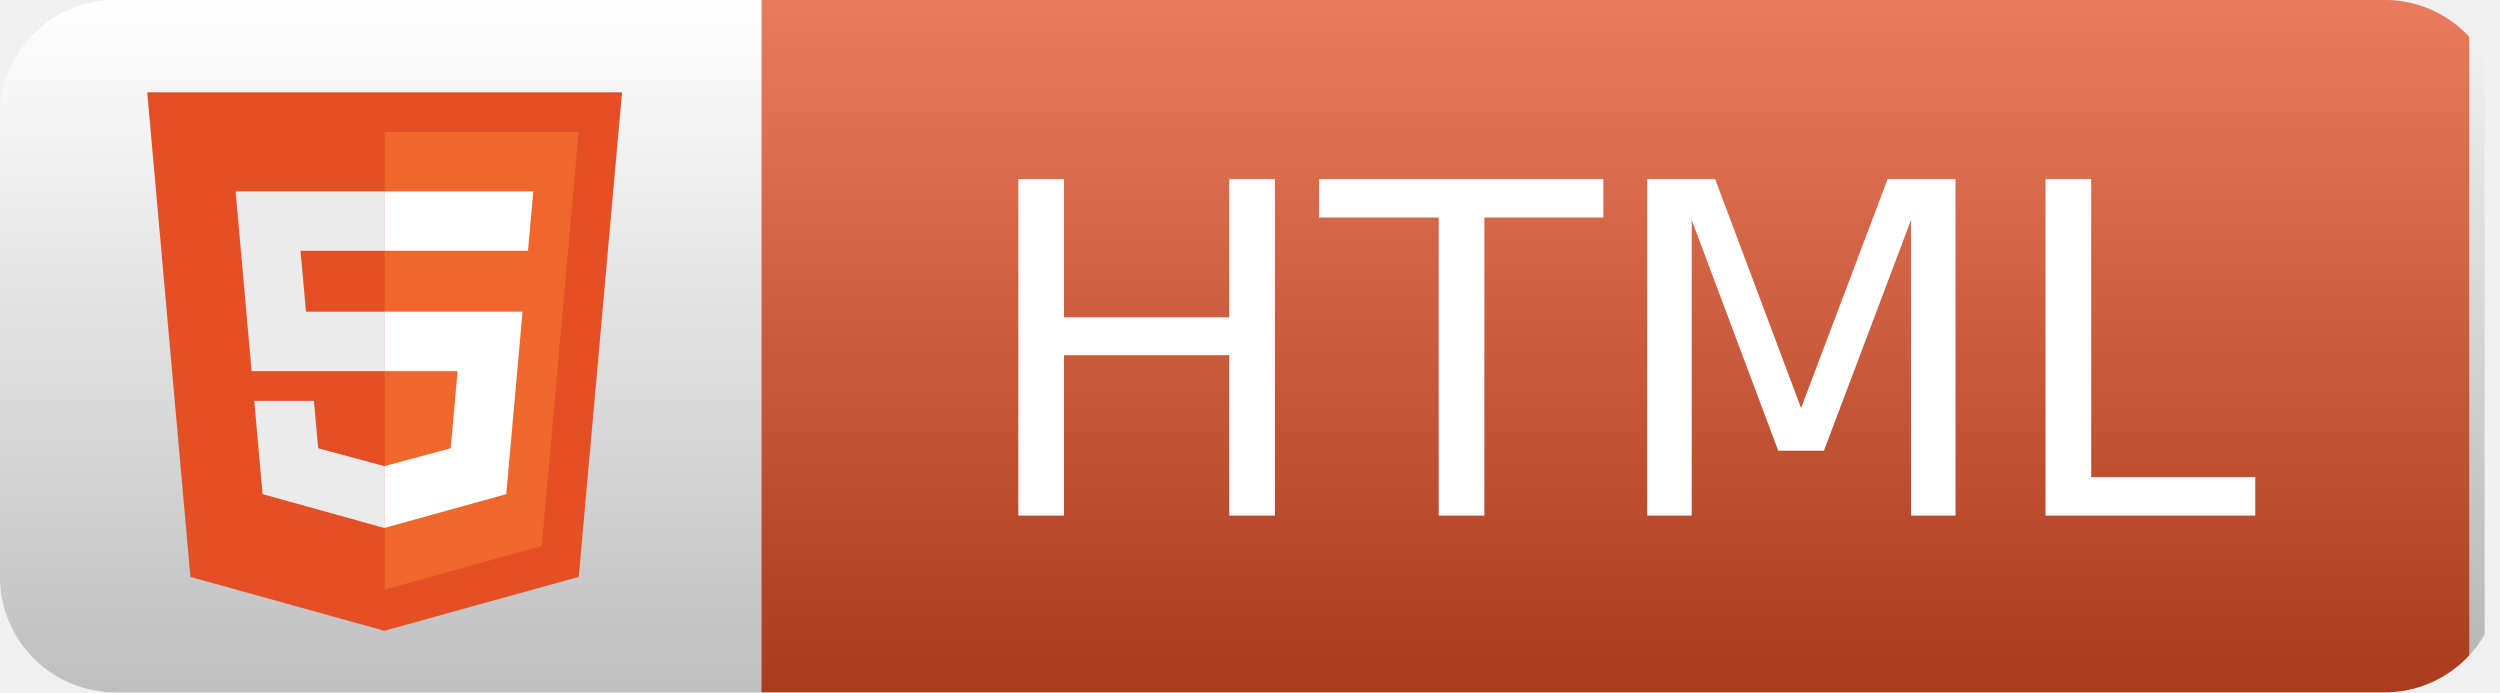
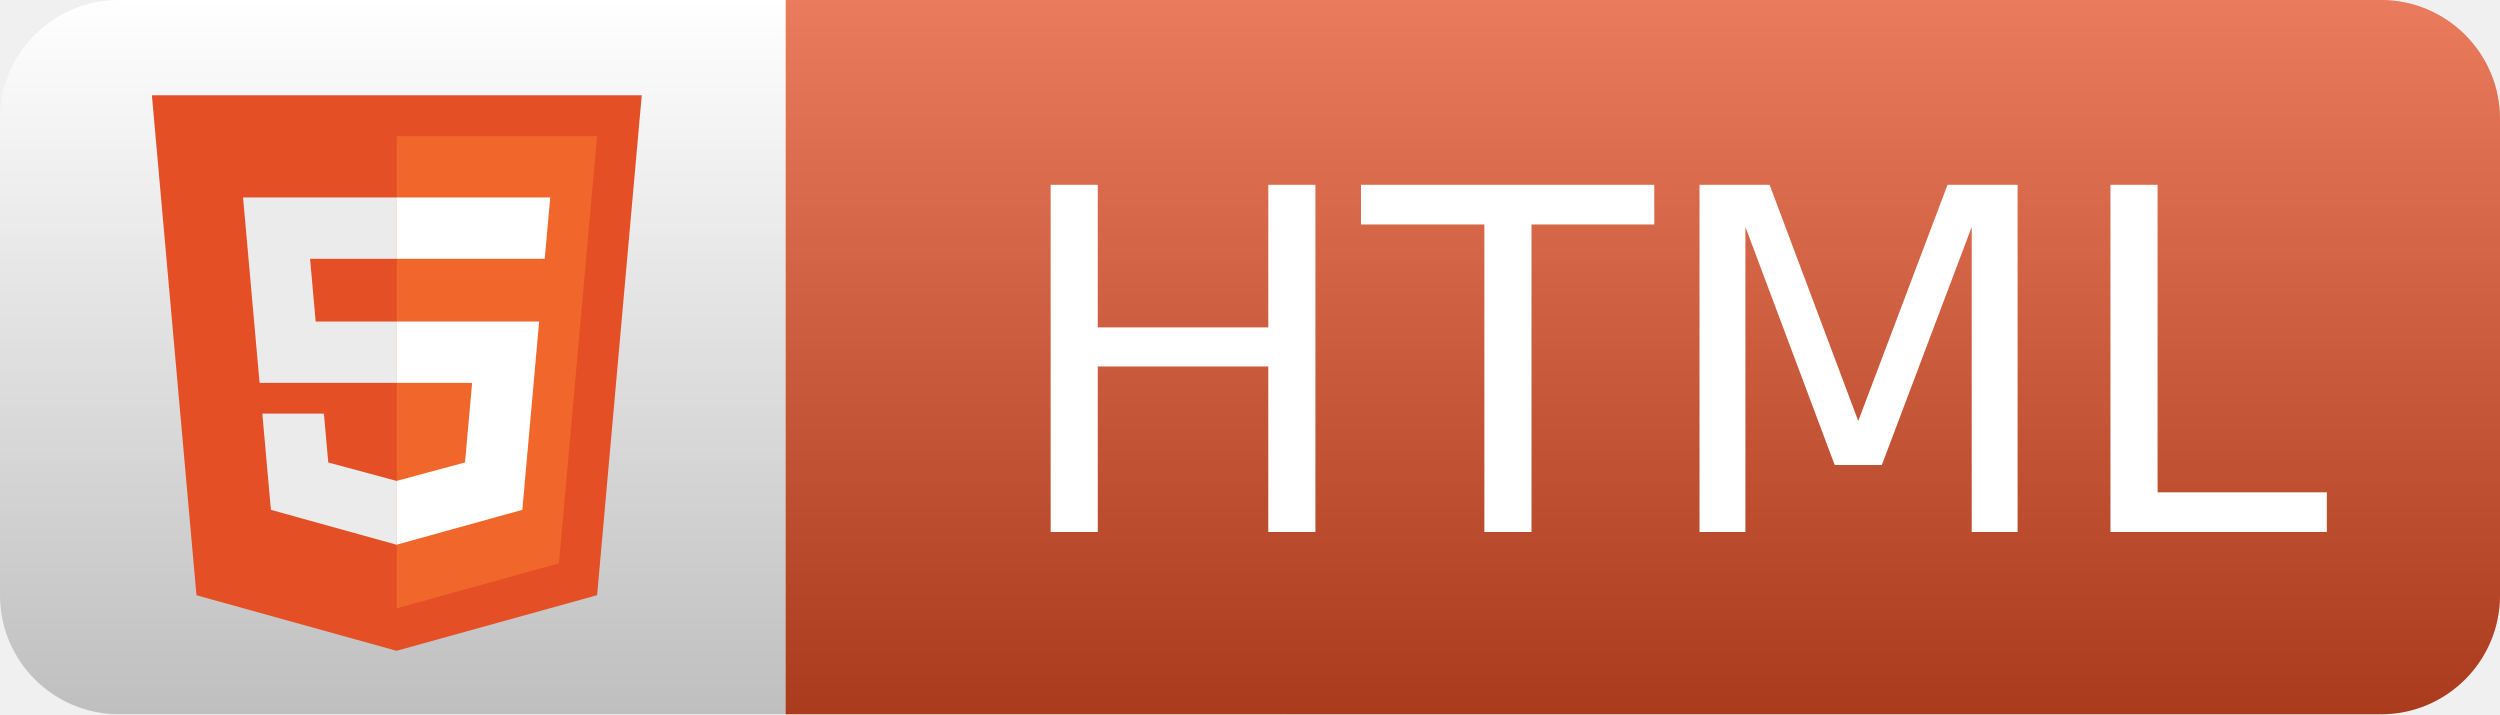
- <svg xmlns="http://www.w3.org/2000/svg" viewBox="0 0 65 18" width="65" height="18" role="img" aria-label="HTML" preserveAspectRatio="xMidYMid meet">
+ <svg xmlns="http://www.w3.org/2000/svg" viewBox="0 0 63 18" width="63" height="18" role="img" aria-label="HTML" preserveAspectRatio="xMidYMid meet">
  <defs>
    <clipPath id="r">
-       <rect width="65" height="18" rx="3" />
+       <rect width="63" height="18" rx="3" />
    </clipPath>
    <linearGradient id="g" x2="0" y2="1">
      <stop offset="0" stop-color="#fff" stop-opacity=".25" />
      <stop offset="1" stop-opacity=".25" stop-color="#000" />
    </linearGradient>
  </defs>
  <g clip-path="url(#r)">
    <rect width="32.4" height="18" fill="#FFFFFF" />
    <rect x="19.8" width="44.4" height="18" fill="#E34F26" />
    <rect width="64.6" height="18" fill="url(#g)" />
  </g>
  <g transform="translate(2, 1.4) scale(0.5)" id="SVGRepo_tracerCarrier" stroke-linecap="round" stroke-linejoin="round">
    <polygon points="5.902 27.201 3.655 2 28.345 2 26.095 27.197 15.985 30 5.902 27.201" style="fill:#e44f26" />
    <polygon points="16 27.858 24.17 25.593 26.092 4.061 16 4.061 16 27.858" style="fill:#f1662a" />
    <polygon points="16 13.407 11.91 13.407 11.628 10.242 16 10.242 16 7.151 15.989 7.151 8.25 7.151 8.324 7.981 9.083 16.498 16 16.498 16 13.407" style="fill:#ebebeb" />
    <polygon points="16 21.434 15.986 21.438 12.544 20.509 12.324 18.044 10.651 18.044 9.221 18.044 9.654 22.896 15.986 24.654 16 24.65 16 21.434" style="fill:#ebebeb" />
    <polygon points="15.989 13.407 15.989 16.498 19.795 16.498 19.437 20.507 15.989 21.437 15.989 24.653 22.326 22.896 22.372 22.374 23.098 14.237 23.174 13.407 22.341 13.407 15.989 13.407" style="fill:#fff" />
    <polygon points="15.989 7.151 15.989 9.071 15.989 10.235 15.989 10.242 23.445 10.242 23.445 10.242 23.455 10.242 23.517 9.548 23.658 7.981 23.732 7.151 15.989 7.151" style="fill:#fff" />
  </g>
  <text x="42" y="10" font-size="12" font-family="Verdana,Geneva,DejaVu Sans,sans-serif" fill="#fff" text-anchor="middle" dominant-baseline="middle">HTML</text>
</svg>
